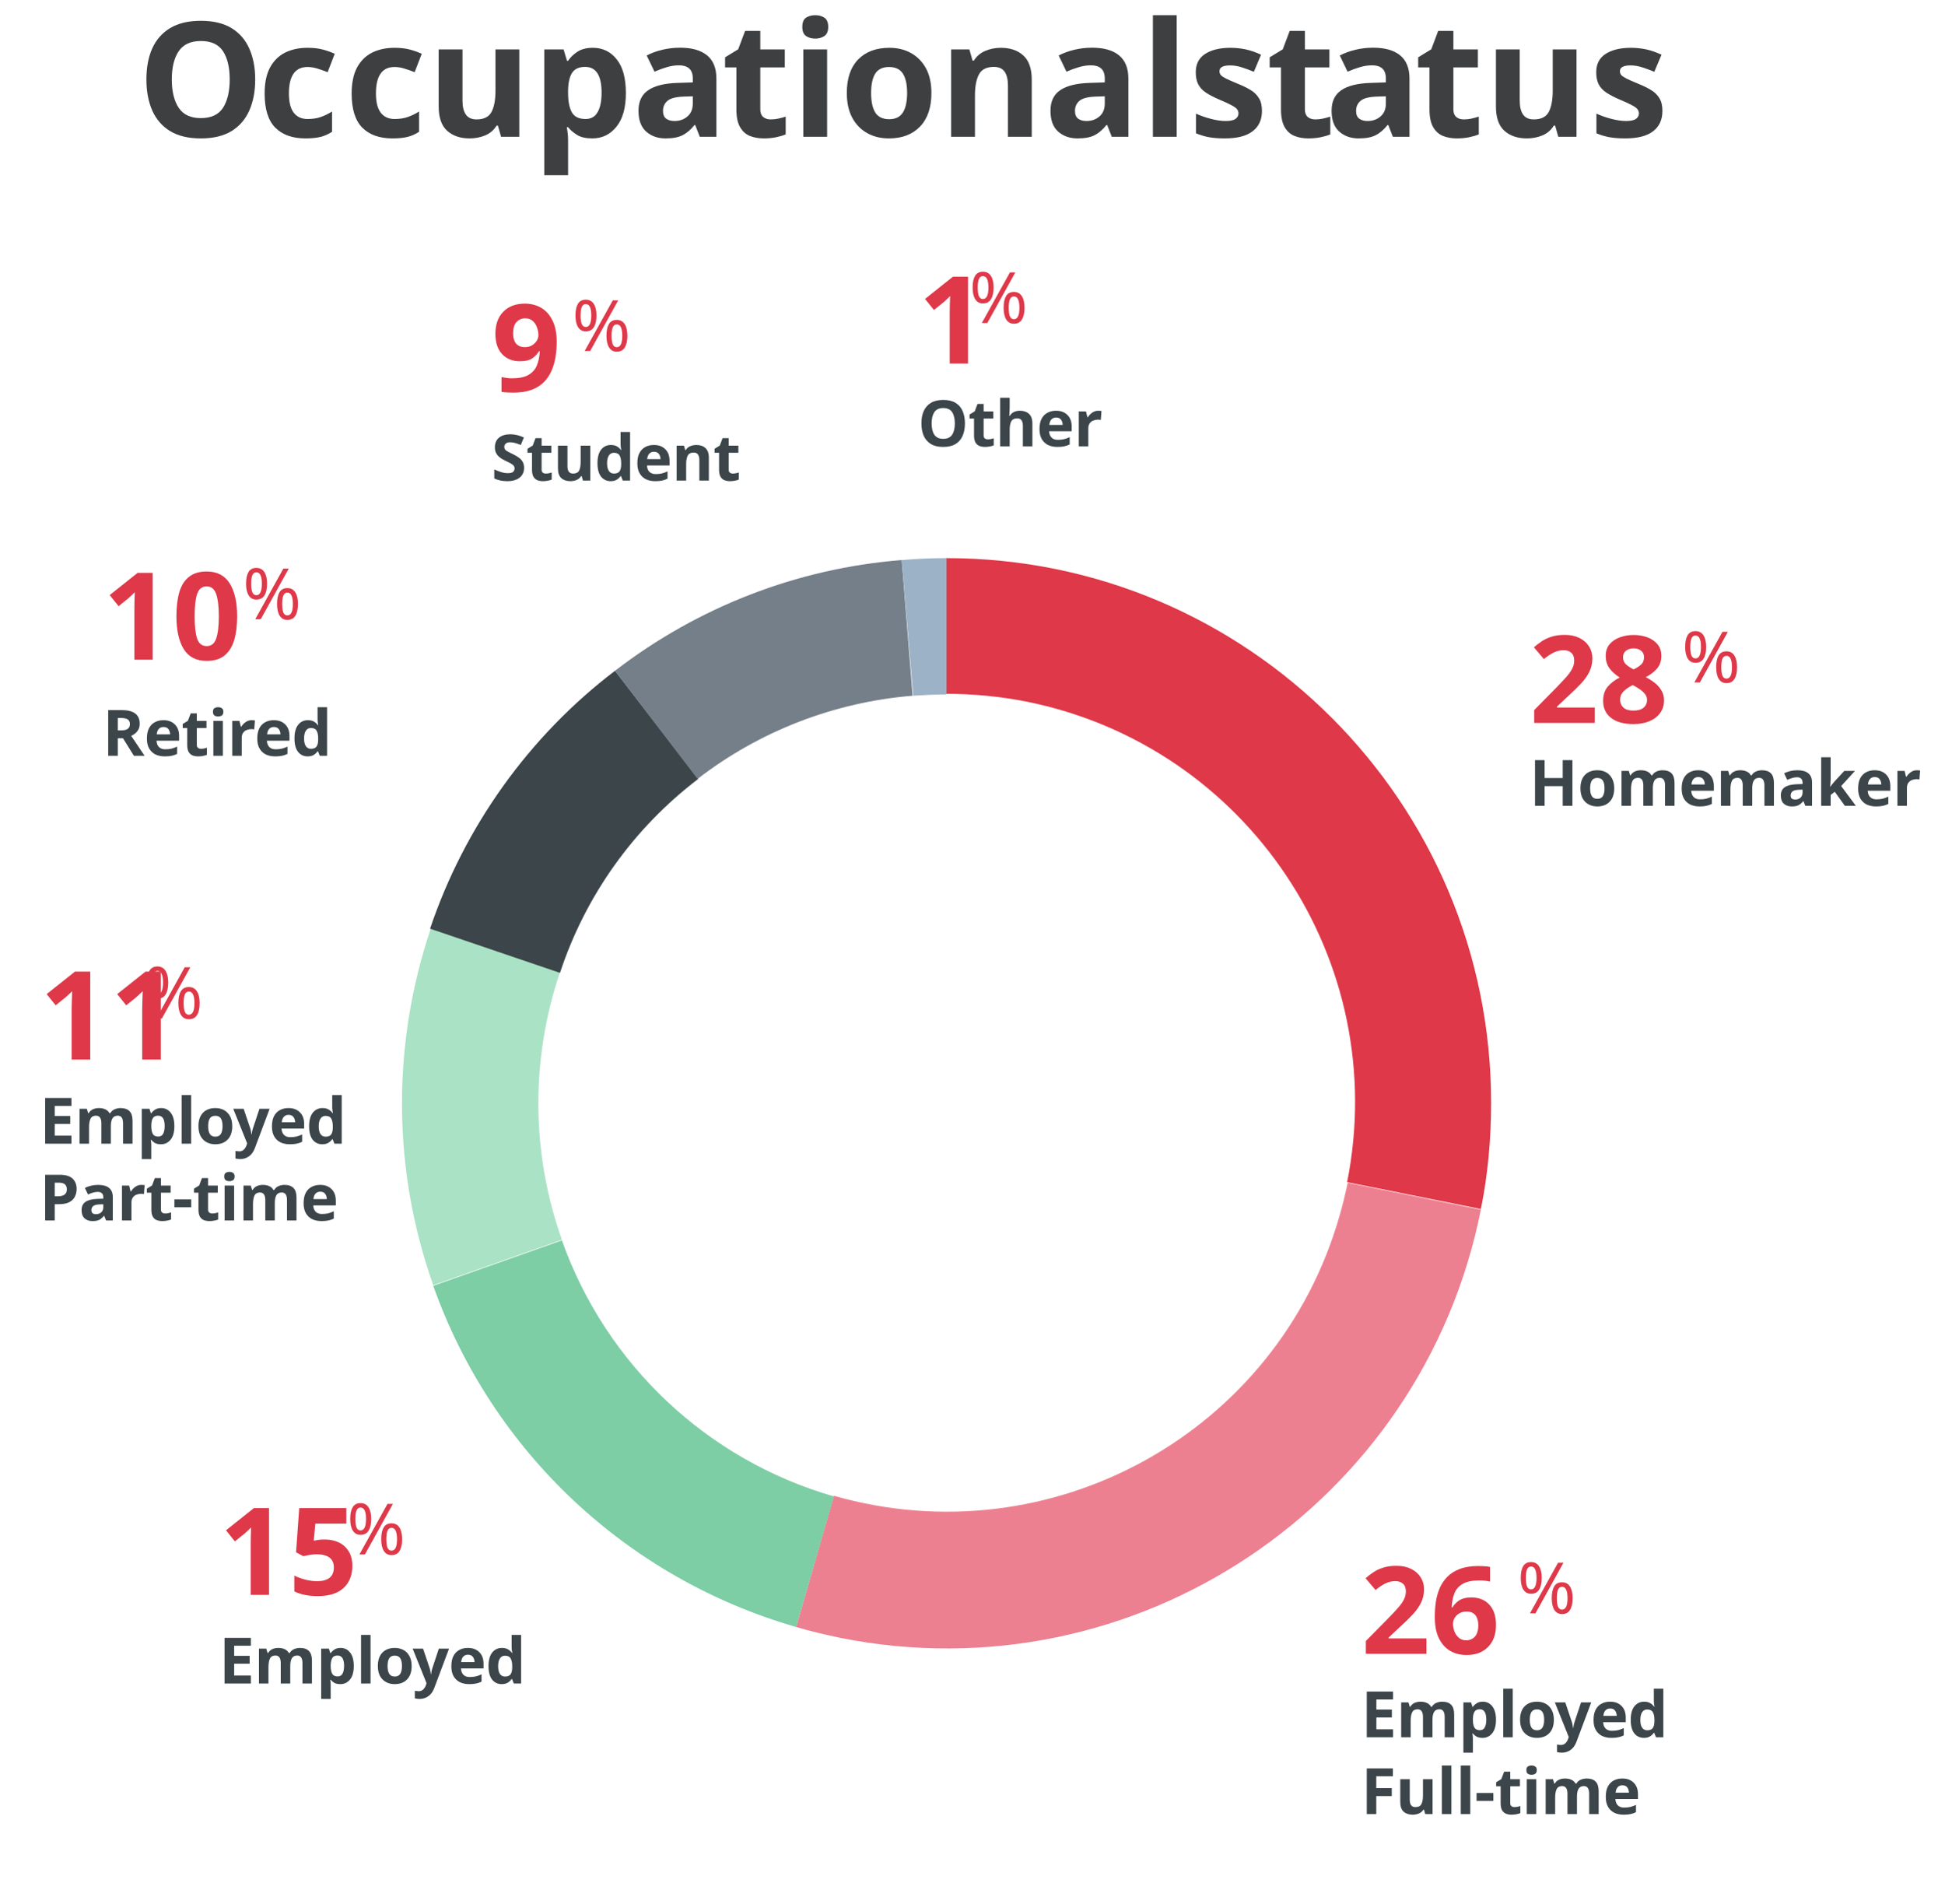
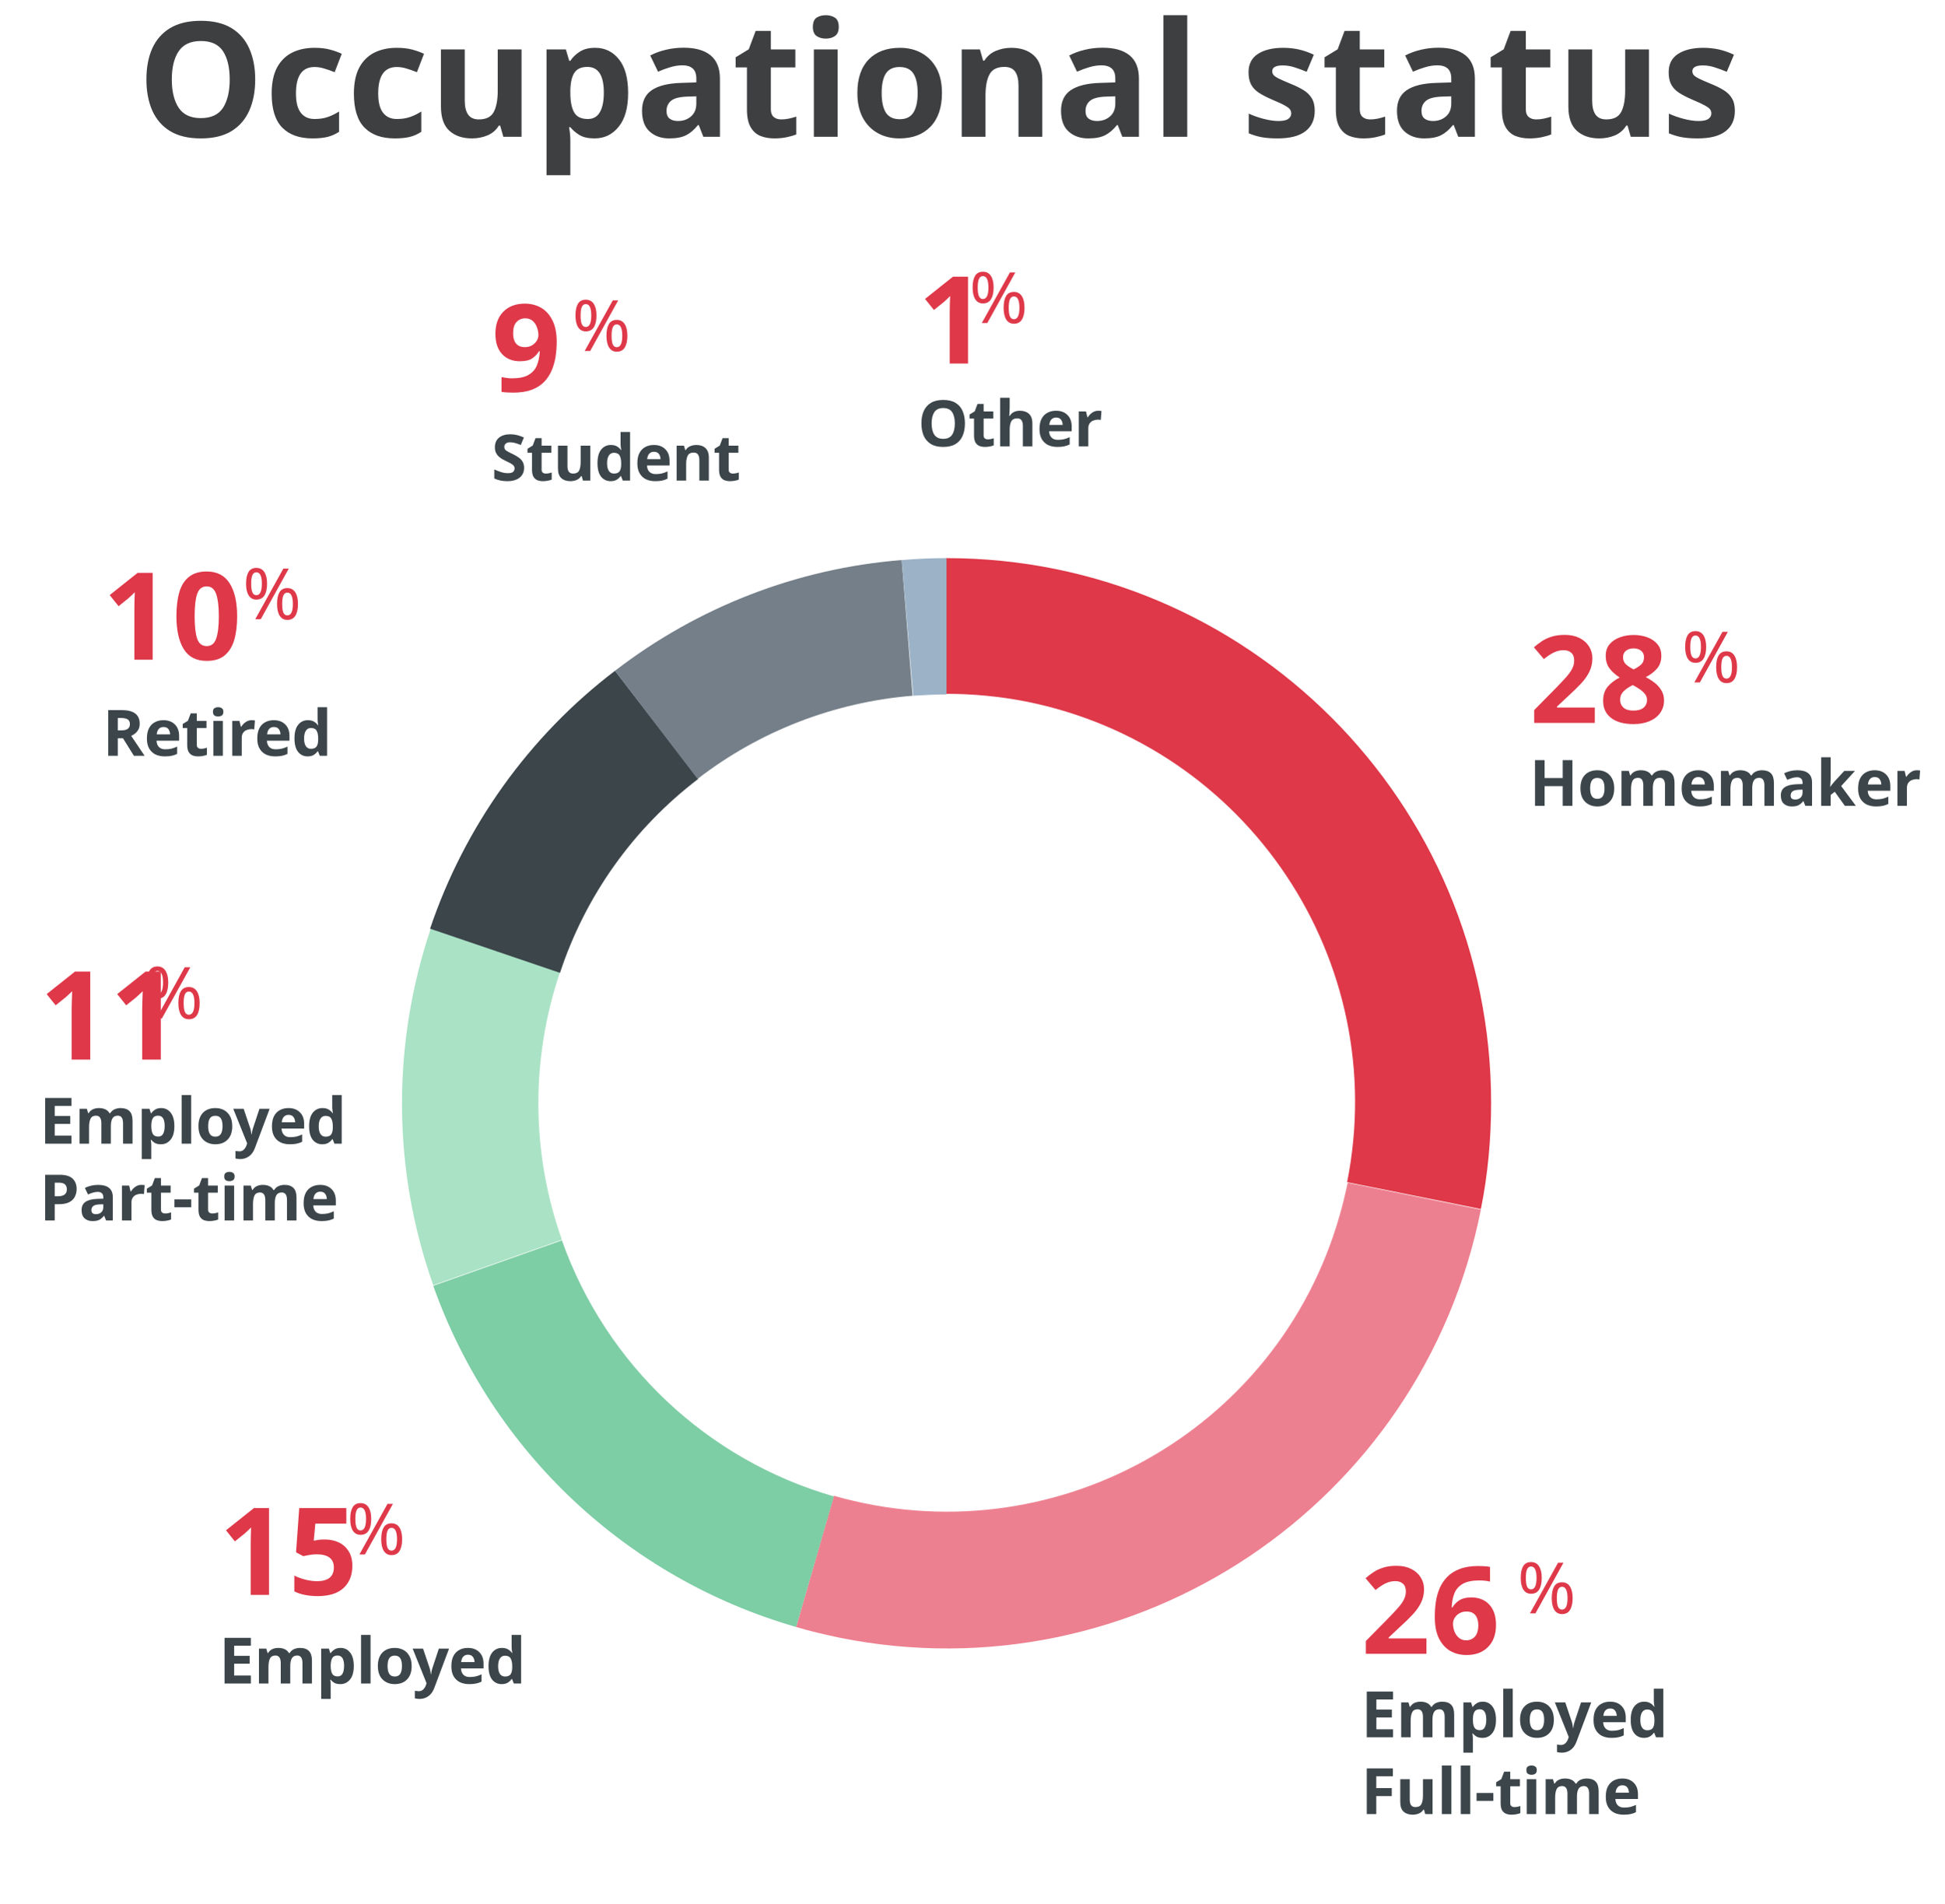
- <svg xmlns="http://www.w3.org/2000/svg" version="1.1" id="SVG_T5-5" x="0px" y="0px" viewBox="0 0 303.8 297.4" style="enable-background:new 0 0 303.8 297.4;" xml:space="preserve">
+ <svg xmlns="http://www.w3.org/2000/svg" version="1.1" id="SVG_T5-5" x="0px" y="0px" viewBox="0 0 303.8 297.4" data-viewBox="0 0 303.8 297.4" style="enable-background:new 0 0 303.8 297.4;" xml:space="preserve">
  <style type="text/css">
	#SVG_T5-5 .st0{fill:#3B454A;}
	#SVG_T5-5 .st1{font-family:'Raleway'; font-weight:600;}
	#SVG_T5-5 .st2{font-size:10px; letter-spacing:-0.1px;}
	#SVG_T5-5 .st3{fill:#DE3849;}
	#SVG_T5-5 .st4{font-size:19px;}
	#SVG_T5-5 .st5{font-family:'Raleway'; font-weight:400;}
	#SVG_T5-5 .st6{font-size:11.077px;}
	#SVG_T5-5 .st7{font-size:19.272px;}
	#SVG_T5-5 .st8{font-size:11.236px;}
	#SVG_T5-5 .st9{fill:#ED8090;}
	#SVG_T5-5 .st10{fill:#7DCDA5;}
	#SVG_T5-5 .st11{fill:#AAE2C5;}
	#SVG_T5-5 .st12{fill:#3D3F41;}
	#SVG_T5-5 .st13{font-size:25px;}
	#SVG_T5-5 .st14{fill:#747f89;}
	#SVG_T5-5 .st15{fill:#9cb3c7;}
</style>
  <g>
    <text transform="matrix(1 0 0 1 76.8015 61.1561)" class="st3 st1 st4">9</text>
    <text transform="matrix(1 0 0 1 89.3752 54.8378)" class="st3 st5 st6">%</text>
    <text transform="matrix(1 0 0 1 76.7825 75.0849)" class="st0 st1 st2">Student</text>
    <text transform="matrix(1 0 0 1 143.4187 56.7948)" class="st3 st1 st4">1</text>
    <text transform="matrix(1 0 0 1 151.4333 50.4686)" class="st3 st5 st6">%</text>
    <text transform="matrix(1 0 0 1 143.4026 69.7352)" class="st0 st1 st2">Other</text>
    <text transform="matrix(1 0 0 1 16.0129 103.0702)" class="st3 st1 st4">10</text>
    <text transform="matrix(1 0 0 1 37.9011 96.7431)" class="st3 st5 st6">%</text>
    <text transform="matrix(1 0 0 1 16.0022 118.0849)" class="st0 st1 st2">Retired</text>
    <text transform="matrix(1 0 0 1 238.9646 112.9452)" class="st3 st1 st4">28</text>
    <text transform="matrix(1 0 0 1 262.7761 106.622)" class="st3 st5 st6">%</text>
    <text transform="matrix(1 0 0 1 238.9519 125.9052)" class="st0 st1 st2">Homemaker</text>
    <text transform="matrix(1 0 0 1 6.1487 165.5536)" class="st3 st1 st7">11</text>
    <text transform="matrix(1 0 0 1 22.4138 159.1366)" class="st3 st5 st8">%</text>
    <text transform="matrix(1 0 0 1 6.1487 178.6884)" class="st0 st1 st2">Employed</text>
    <text transform="matrix(1 0 0 1 6.1487 190.6884)" class="st0 st1 st2">Part-time</text>
    <text transform="matrix(1 0 0 1 34.1877 249.1884)" class="st3 st1 st4">15</text>
    <text transform="matrix(1 0 0 1 54.177 242.8661)" class="st3 st5 st6">%</text>
    <text transform="matrix(1 0 0 1 34.1824 263.035)" class="st0 st1 st2">Employed</text>
    <text transform="matrix(1 0 0 1 212.6619 258.3944)" class="st3 st1 st4">26</text>
    <text transform="matrix(1 0 0 1 237.0818 252.0761)" class="st3 st5 st6">%</text>
    <text transform="matrix(1 0 0 1 212.6628 271.4344)" class="st0 st1 st2">Employed </text>
    <text transform="matrix(1 0 0 1 212.6628 283.4344)" class="st0 st1 st2">Full-time</text>
    <path class="st3" d="M147.9,87.2c47,0,85.1,38.1,85.1,85.1c0,5.6-0.5,11.2-1.6,16.6l-20.9-4.2   c6.9-34.6-15.6-68.2-50.2-75.1c-4.1-0.8-8.3-1.2-12.5-1.2V87.2z" />
    <path class="st9" d="M231.4,189c-9.2,46.1-54,76.1-100.1,66.9c-2.3-0.5-4.6-1-6.9-1.7l5.9-20.5   c33.9,9.7,69.3-9.8,79-43.7c0.5-1.7,0.9-3.4,1.3-5.2L231.4,189z" />
    <path class="st10" d="M124.4,254.2c-26.4-7.6-47.5-27.4-56.7-53.3l20.1-7.1c6.9,19.4,22.7,34.3,42.5,40L124.4,254.2   z" />
    <path class="st11" d="M67.7,200.8c-6.4-18-6.5-37.6-0.4-55.7l20.2,6.8c-4.6,13.6-4.5,28.3,0.3,41.8L67.7,200.8z" />
    <path class="st0" d="M67.2,145.1c5.4-16,15.5-30.1,28.9-40.3l13,16.9c-10.1,7.7-17.6,18.2-21.6,30.3L67.2,145.1z" />
    <path class="st14" d="M96.1,104.8c13-10,28.5-16,44.8-17.3l1.7,21.2c-12.2,1-23.9,5.5-33.6,13L96.1,104.8z" />
    <path class="st15" d="M140.9,87.5c2.3-0.2,4.6-0.3,7-0.3v21.3c-1.7,0-3.5,0.1-5.2,0.2L140.9,87.5z" />
-     <text transform="matrix(1 0 0 1 21.4231 21.3749)">
-       <tspan x="0" y="0" class="st12 st1 st13">O</tspan>
-       <tspan x="18.8" y="0" class="st12 st1 st13">c</tspan>
-       <tspan x="32.4" y="0" class="st12 st1 st13">cup</tspan>
-       <tspan x="77.3" y="0" class="st12 st1 st13">a</tspan>
-       <tspan x="91.3" y="0" class="st12 st1 st13">tional </tspan>
-       <tspan x="164.3" y="0" class="st12 st1 st13">s</tspan>
-       <tspan x="176.4" y="0" class="st12 st1 st13">t</tspan>
-       <tspan x="185.6" y="0" class="st12 st1 st13">a</tspan>
-       <tspan x="199.6" y="0" class="st12 st1 st13">tus</tspan>
-     </text>
+     <text transform="matrix(1 0 0 1 21.4231 21.3749)" class="st12 st1 st13">Occupational status</text>
  </g>
</svg>
